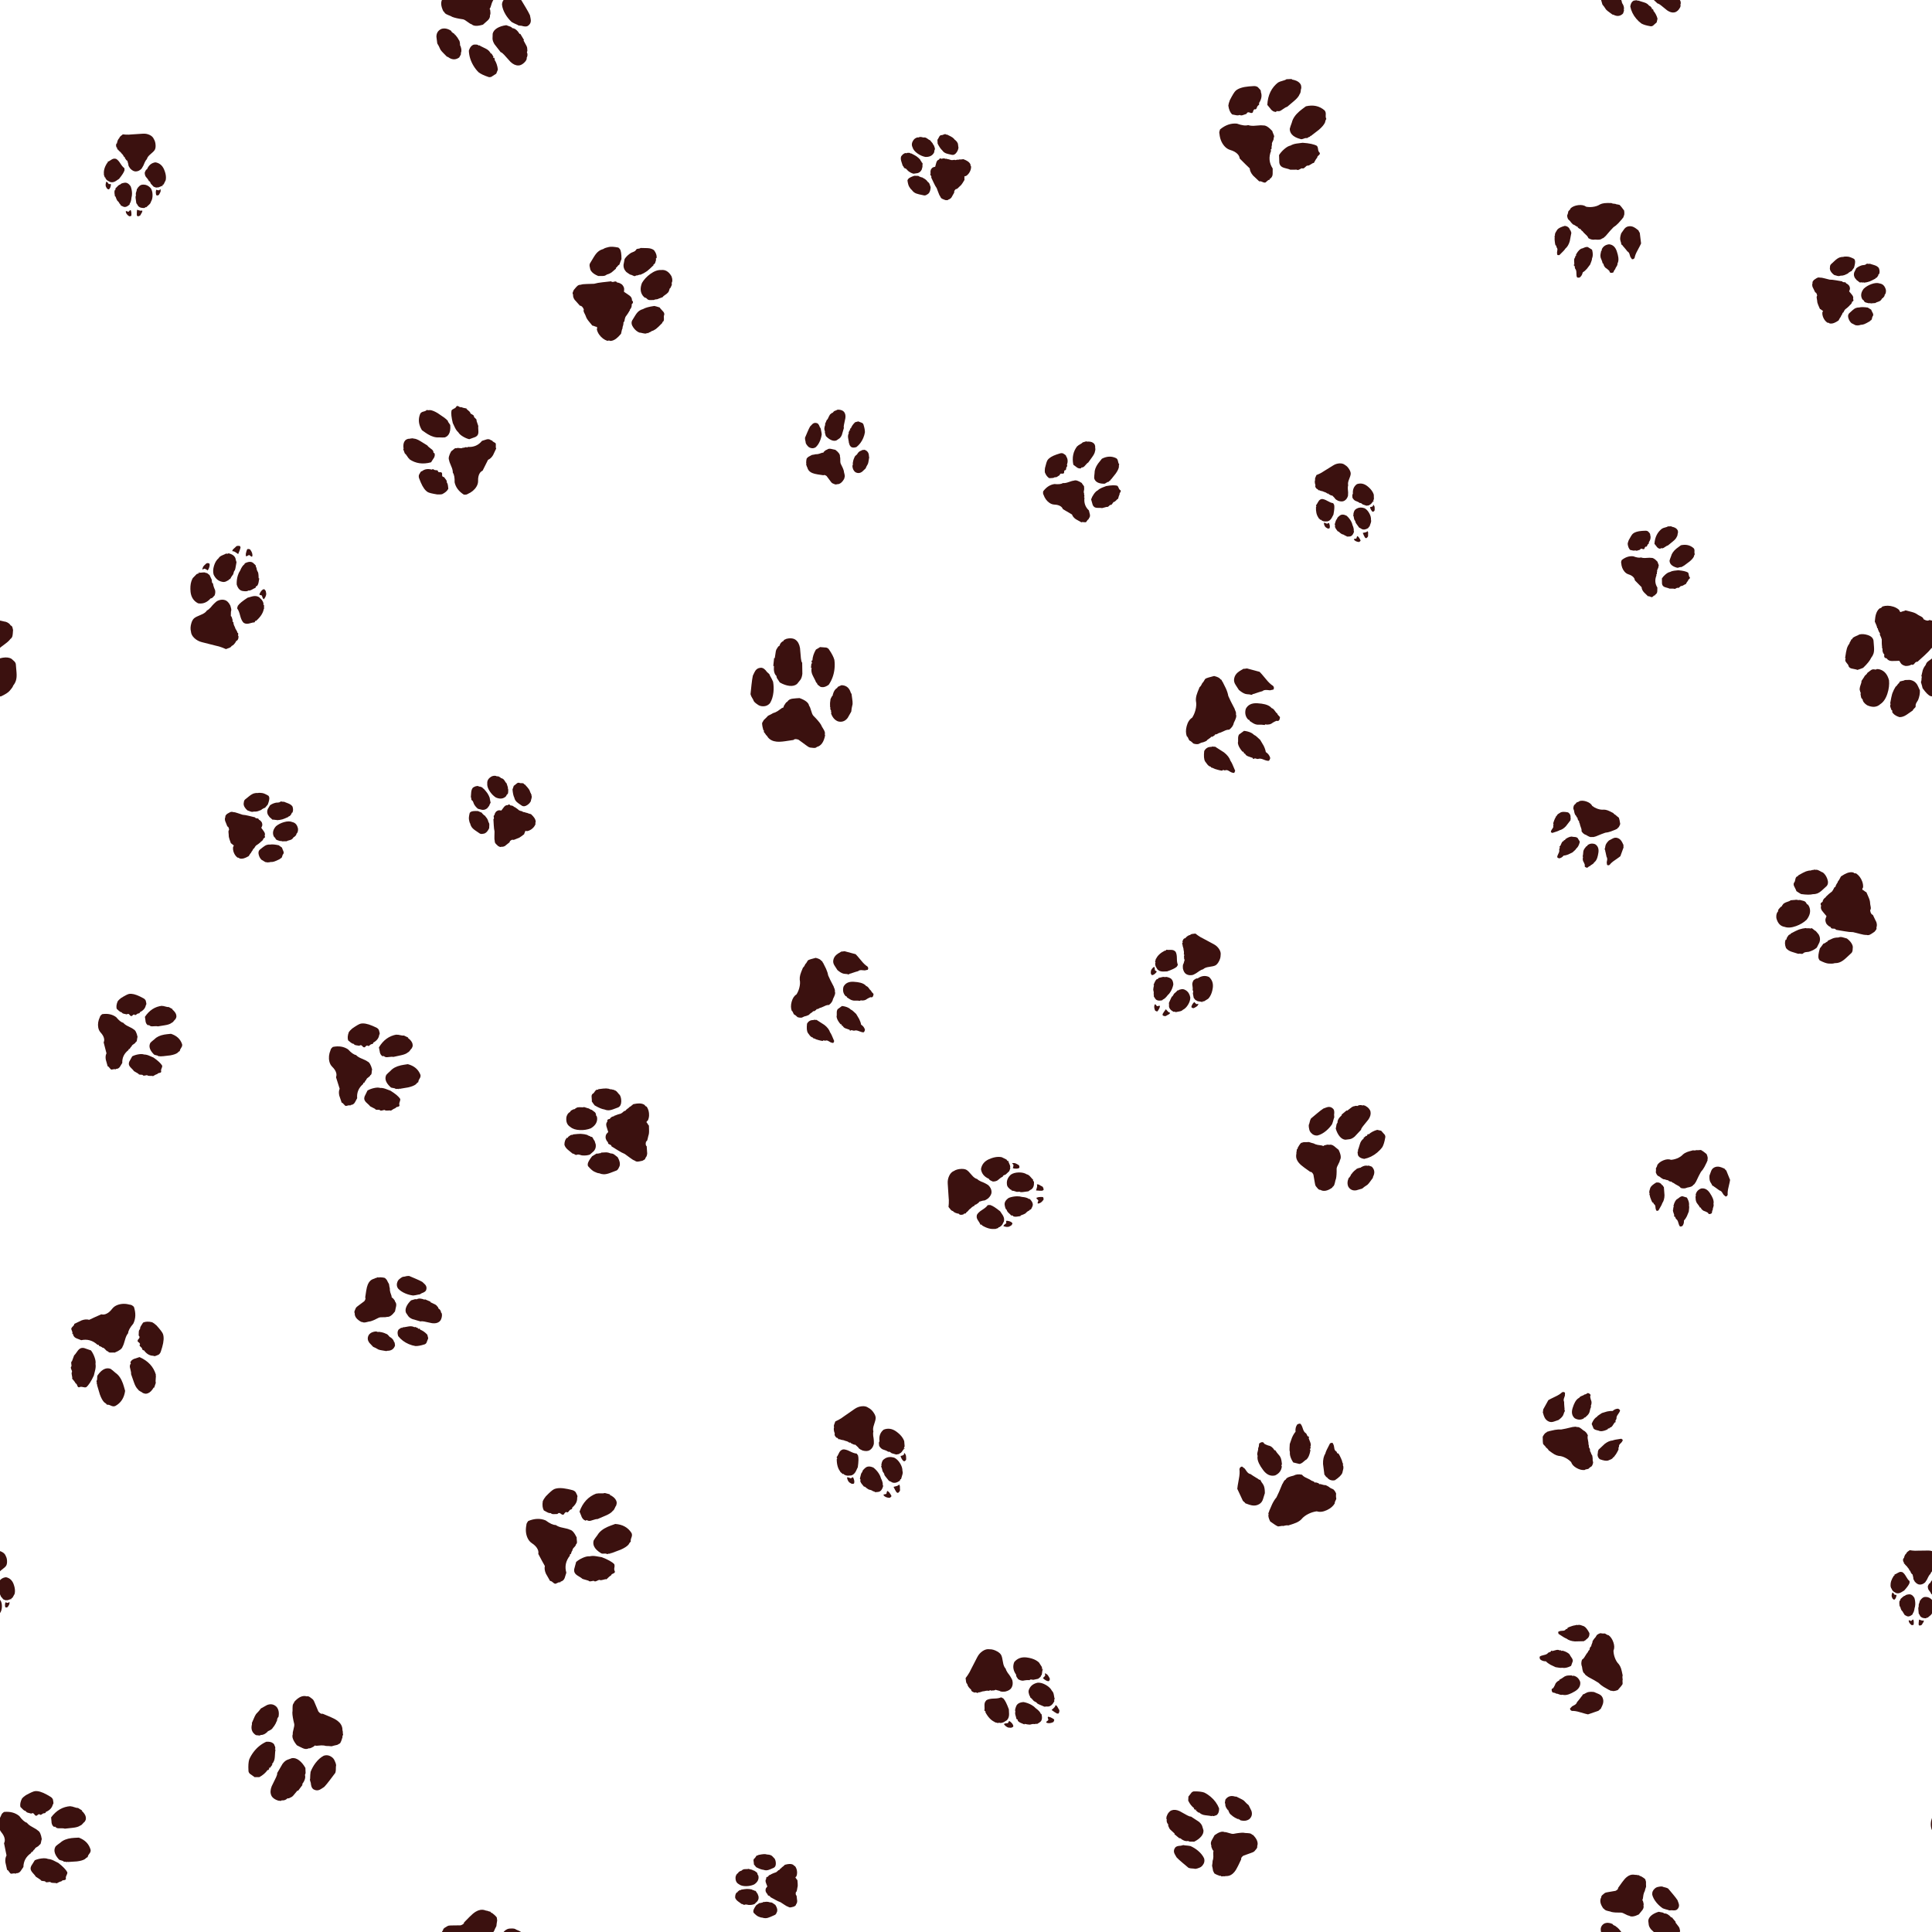
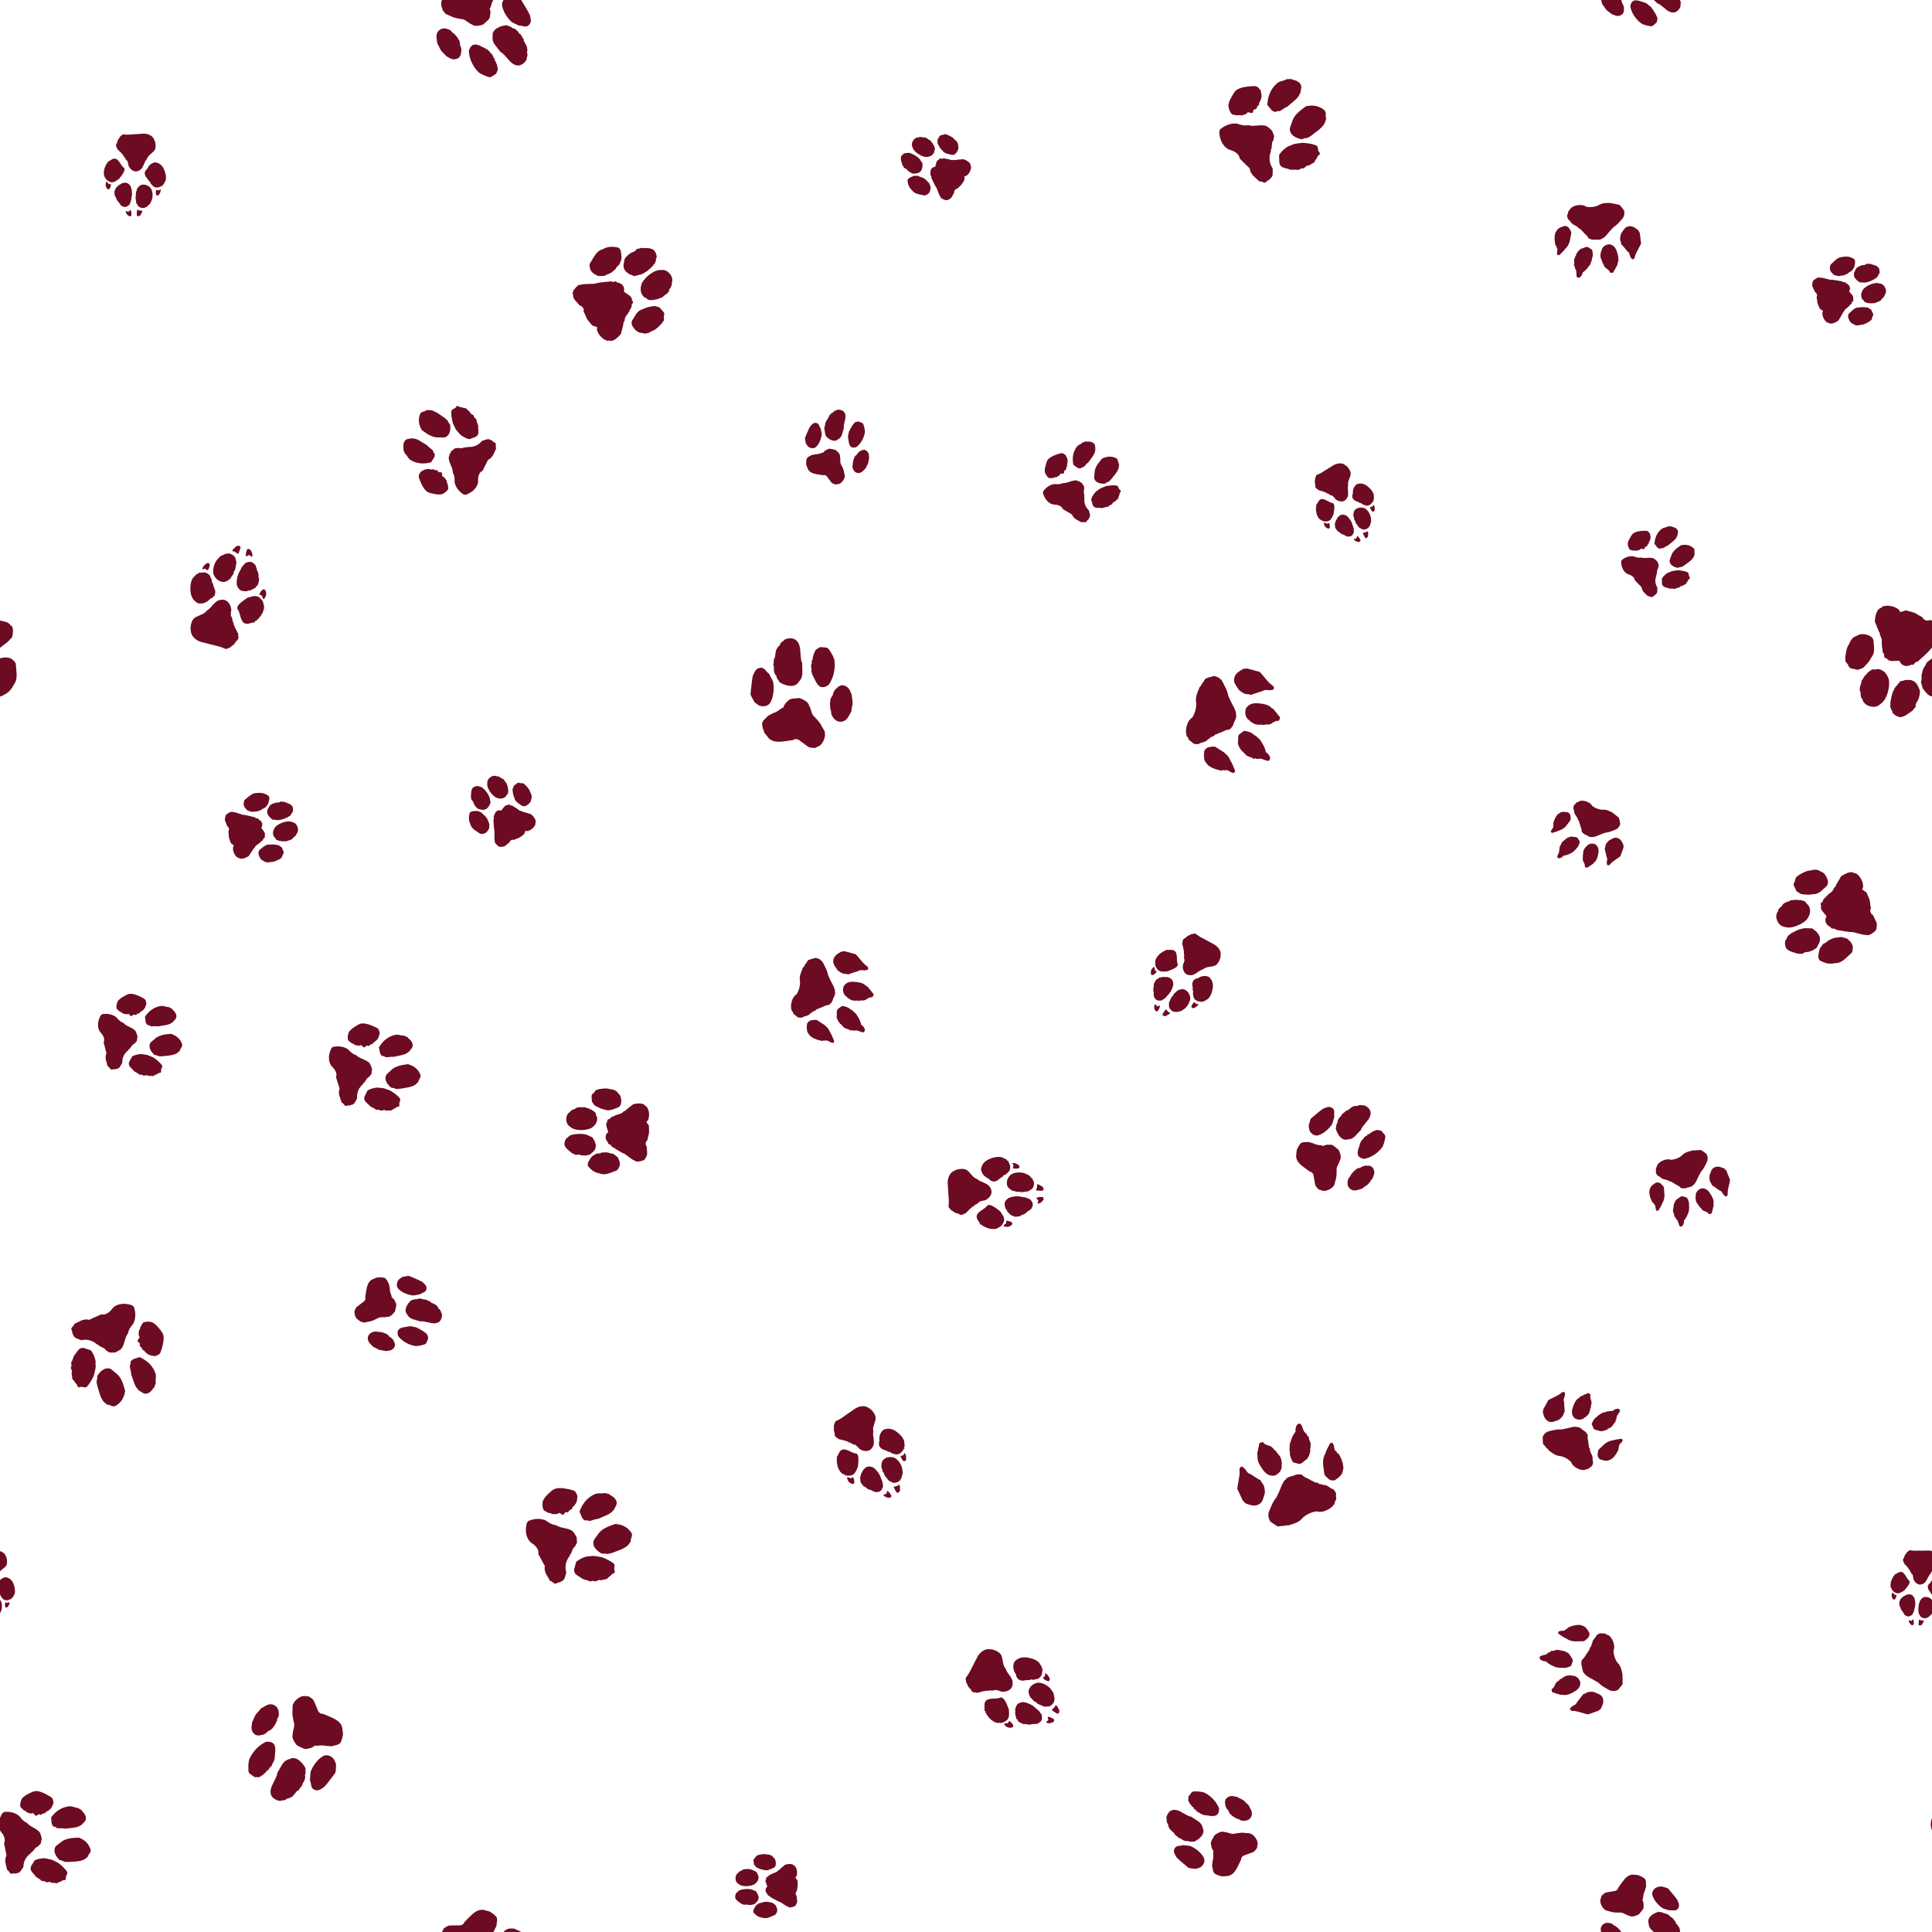
<svg xmlns="http://www.w3.org/2000/svg" xmlns:xlink="http://www.w3.org/1999/xlink" width="480" height="480" viewBox="0 0 480 480">
  <defs>
    <path id="a" transform="scale(0.001245 -0.001245) translate(-410.0 -398.3)" d="M326 22Q292 30 281 14Q206 7 218 7Q187 7 171 22Q159 23 153.0 32.0Q147 41 142 50Q132 88 132 97Q132 113 140 122Q146 142 167 171Q194 209 201 221Q211 249 233 287Q268 348 269 350Q281 351 286.5 369.0Q292 387 307 385Q318 400 346 409Q376 412 391 398Q396 394 405 386Q413 388 438.0 398.0Q463 408 476 408Q492 408 504 398Q523 403 528 386Q528 382 530 376Q552 365 558 335Q563 337 563.5 330.0Q564 323 566 323Q574 307 585 271Q592 259 611 240Q610 236 613 230Q623 224 637 206Q638 203 639.5 200.0Q641 197 645 199Q654 182 679 156Q688 119 688 97Q688 64 673 45Q667 44 664 38Q659 28 659 27Q624 2 577 2Q551 2 528 12Q527 12 521 20Q516 25 510 24Q507 19 495.0 12.0Q483 5 480 0Q483 0 432 -3Q402 -5 382 2Q377 4 351 8Q332 11 326 22ZM39 297Q39 299 15 354Q0 390 0 416Q0 437 8 458Q8 470 13 483Q21 504 22 506Q32 530 73 568Q82 571 91 571Q115 571 168 532Q176 518 195 491Q194 478 197.5 468.5Q201 459 201 448H206Q208 424 210 400Q210 377 201 354Q202 334 190.0 318.5Q178 303 168 288Q130 264 100 264Q92 264 84 266Q59 277 57 278Q43 286 39 297ZM643 299Q634 322 624 345Q612 374 612 395Q612 413 619 431Q622 464 654 524Q666 535 691 553Q700 552 717.0 554.5Q734 557 740 557Q759 557 767 544Q769 538 791 525Q809 514 805 496H810Q820 440 820 420Q820 396 813 379Q815 372 811.5 361.5Q808 351 810 343Q807 344 803 342Q803 341 810 340Q806 342 804.0 338.5Q802 335 803 331Q798 321 784 309Q767 295 762 288Q736 272 699 272Q657 272 643 299ZM434 554Q414 600 414 656Q414 717 441 750Q467 797 535 790Q573 780 583 757Q594 754 600.0 743.5Q606 733 611 723Q610 719 613 712Q616 712 619 706Q624 697 625 697Q631 689 632 670Q632 655 632 640Q632 631 635 625L625 589Q625 580 618.0 570.0Q611 560 611 551Q603 539 595 528Q586 513 573 510Q572 509 562.5 508.0Q553 507 552 501Q539 496 525 496Q471 496 434 554ZM183 554Q170 588 173 630Q173 632 176.5 644.5Q180 657 180 665Q180 671 177.5 677.0Q175 683 175 686Q175 690 181.5 701.0Q188 712 187 719Q204 742 222 765Q243 792 269 800Q312 801 336 779Q333 768 345 767Q352 758 360.0 747.5Q368 737 365 723H370Q373 700 376 677Q380 645 377 628Q378 620 370 584Q365 581 362.0 568.0Q359 555 353 551Q356 538 344 532Q324 520 324 520Q319 513 304 509Q283 502 281 501Q273 500 265 500Q239 500 217 518Q210 524 183 554Z" />
    <path id="b" transform="scale(0.001227 -0.001227) translate(-432.5 -392.5)" d="M153 48Q155 134 208 184Q265 216 278 246Q301 259 323 291Q349 328 362 338Q378 362 445 364Q449 361 474 353Q493 348 495 335Q504 331 511.5 311.0Q519 291 530 287Q534 277 552 263Q549 251 561 250Q600 175 680 164Q696 150 713.0 135.0Q730 120 730 97H736Q733 98 728 96Q728 93 730 88H736Q733 89 728 86Q728 86 736 85Q728 82 728 68Q728 44 728 44Q725 35 708.0 27.5Q691 20 688 11Q626 4 618 4Q579 4 555 22Q517 18 440 13Q424 24 404 24Q372 24 335 0Q311 -15 280 -15Q227 -15 178 20Q170 23 163 32Q153 47 153 48ZM50 228Q39 239 24 267Q-3 334 -3 355Q-3 398 42 460Q44 462 64 489Q76 506 94 511Q93 511 120 512Q135 512 140 504Q184 488 200 432Q213 428 210 414Q209 407 215.0 396.5Q221 386 221 382Q221 375 213 370Q213 358 224 344Q226 332 211.0 324.5Q196 317 196 308Q196 303 199 296Q193 282 188 269Q182 252 169 248Q165 235 151.5 224.5Q138 214 125 204Q91 201 50 228ZM631 276Q622 305 622 340Q622 379 634 399Q638 422 654 447Q668 468 682 489Q741 548 778 561Q790 561 805.5 550.0Q821 539 835 541Q847 540 846.5 521.0Q846 502 853 500Q855 481 868 449Q868 448 865.5 446.0Q863 444 863.5 442.0Q864 440 859 417Q856 398 848 394Q846 390 847 367Q847 350 837 348Q834 344 830 324Q827 309 817 307Q805 293 783 267Q774 264 746 244Q724 228 707 228Q693 228 679 237ZM526 484Q515 499 498 531Q469 571 469 638Q469 659 473 706Q516 788 598 800Q616 801 632.5 784.0Q649 767 662 765Q664 753 677 737Q689 711 689 661Q689 647 684 576Q683 576 680 574L684 568Q677 555 677 541Q668 536 662.5 519.0Q657 502 649 497Q606 467 572 467Q546 467 526 484ZM256 474Q168 558 175 666H177Q177 676 188.0 697.5Q199 719 200 732Q209 744 228 767Q228 765 230 763Q266 793 295 793Q304 793 312.0 791.0Q320 789 335 776Q338 769 350.0 756.5Q362 744 364 732Q377 709 376 661Q375 582 375 587Q369 577 366 543Q364 513 353 508V504Q347 505 346 501Q346 501 346 492Q346 486 342 486Q330 473 302 472Q312 473 256 474Z" />
    <path id="c" transform="scale(0.001249 -0.001249) translate(-298.5 -400.2)" d="M108 54Q92 80 92 118Q92 144 101.0 159.0Q110 174 144 201Q173 224 179 247Q190 257 200 278Q213 312 232 339Q258 365 289 365Q315 365 342 336Q343 333 354 317Q361 305 360 293L369 260Q377 258 383.0 247.0Q389 236 393 233Q392 230 392 228Q392 224 399.0 221.0Q406 218 405 212Q410 201 426 185Q429 178 441.0 168.5Q453 159 456 151Q464 150 465.0 143.5Q466 137 467 130H471Q481 104 470 90H467Q460 52 443 39Q441 28 429.5 19.5Q418 11 408 3Q381 7 347 7Q365 7 214 0Q179 -2 148.5 13.0Q118 28 108 54ZM401 329Q397 332 398 340Q398 354 398 354H399Q406 379 452 434Q467 444 483 454Q503 466 521 466Q529 466 537 464Q555 454 563 450Q576 441 582 429Q584 429 585 420Q585 415 591 417Q594 407 600 387H598Q604 339 567 280Q562 281 561 278Q561 278 561 271Q561 267 558 266Q550 264 527 249Q509 237 494 237Q487 237 479 239Q458 250 437.5 284.0Q417 318 401 329ZM15 348Q-3 391 -3 426Q-3 441 0 455L18 490Q19 495 26.0 498.5Q33 502 33 505Q33 508 30 511L34 513Q35 507 36 507Q42 515 45 513Q71 525 82 525Q82 524 84 522Q87 525 92 525Q96 525 105.0 521.0Q114 517 118 516Q126 506 145 486Q148 478 151.5 470.0Q155 462 163 461Q170 443 193 417Q203 400 202 377Q198 368 193.0 358.0Q188 348 179 345Q153 287 97 280Q40 290 15 348ZM552 483Q550 484 544.0 483.0Q538 482 535 483Q532 484 532 489Q536 522 552 534H561Q561 531 566.0 529.5Q571 528 574.5 520.0Q578 512 582 505Q587 484 576 459Q569 461 563 469Q555 481 552 483ZM341 508Q329 542 329 577Q329 600 335 618Q339 659 353 676V683Q379 708 400 708Q409 708 417 704Q419 703 433 696Q443 692 443 682Q447 682 449.5 677.0Q452 672 453 671Q457 660 474 644Q481 632 490 604H495Q497 588 499 572Q501 555 495 541Q490 542 489 538Q489 538 489 530Q489 525 485.0 522.5Q481 520 467.5 505.5Q454 491 441 489Q436 478 402 473Q368 467 341 508ZM147 529Q130 555 130 596Q130 636 147 662Q150 677 167 691Q191 711 194 715Q197 713 199 713Q201 713 205.0 717.0Q209 721 212 721Q257 723 274 697Q275 692 289 673Q289 671 293 640Q296 621 295 606Q293 606 292 604Q291 595 292 576Q282 549 280 532Q275 534 274.0 529.5Q273 525 271 525L272 523Q264 515 256 507Q245 497 232 495Q225 494 217 494Q178 494 147 529ZM51 562Q54 573 66 592Q72 604 91 601Q98 593 98 574Q98 556 93 546Q68 556 60 549L58 543Q52 541 51 545Q50 547 51.0 553.5Q52 560 51 562ZM233 745Q232 748 232 751Q232 760 247 782Q251 797 272 800Q279 802 281.0 798.0Q283 794 286 790Q287 770 283 737Q278 738 265.5 742.5Q253 747 245 747Q239 747 233 745ZM339 758Q337 779 339 793Q343 799 360 799Q391 778 393 752Q391 748 387 748Q387 748 368 755Q363 754 357.0 746.0Q351 738 344 740Z" />
    <path id="d" transform="scale(0.001217 -0.001217) translate(-487.0 -389.0)" d="M570 7Q535 18 497 18Q447 18 411 0Q389 -8 359 -8Q337 -8 280 0Q274 6 259 10Q236 15 236 15Q230 21 215 24Q196 29 191 32Q176 48 146 103Q145 155 161 168Q159 176 168.0 182.5Q177 189 178 193Q203 215 229 238Q261 264 290 277Q325 304 389 364Q394 366 410 379Q423 389 436 389Q445 398 466 398Q483 398 516 391Q553 394 589 366Q593 345 615 321Q639 293 645 280Q656 270 657 268Q663 261 664 252Q673 252 680 244Q691 233 693 232Q693 228 695 222Q705 220 718.5 206.5Q732 193 742 191Q751 182 764 163Q770 147 791 125Q800 104 798 79Q792 70 783 49Q784 36 767.5 24.5Q751 13 750 4Q714 -22 658 -22Q601 -22 570 7ZM785 249Q779 252 778.0 264.5Q777 277 774 280Q789 327 804 374Q827 428 864 452Q875 468 942 518Q944 516 953.5 516.0Q963 516 964.0 509.5Q965 503 965 495Q965 485 960.0 469.0Q955 453 955 446Q955 434 963 424Q962 417 964 404H970Q974 394 974 374Q974 344 974 342H972Q974 340 974 336Q974 332 971.5 321.0Q969 310 969 303Q969 298 970 293H964Q965 273 952 255Q941 241 929 226Q906 204 839 194Q794 205 785 249ZM11 348Q11 355 6.0 364.0Q1 373 0 378V499Q8 514 50 573Q83 618 93 652Q104 670 125 665Q135 644 140 636Q144 608 147 598Q153 578 166 570Q177 550 200 516Q207 508 217 488H222Q226 484 226 461Q227 451 230 447H228Q231 437 231 426Q231 399 211 357Q193 336 174 316Q151 290 121 288Q87 285 57 306Q44 314 11 348ZM564 501Q561 518 561 536Q561 575 576 600Q578 616 589 635Q605 666 606 667Q628 689 649 711Q676 735 701 746Q713 783 744 800Q766 800 772 793Q778 778 773.5 745.0Q769 712 779 697Q783 693 783 682Q783 666 783 666Q784 658 791 656V645H785Q784 622 781.5 598.0Q779 574 764 564Q766 561 766 558Q766 554 759.0 551.0Q752 548 752 543Q752 540 753 536Q735 511 725 502Q708 484 686 475Q675 475 656.0 469.0Q637 463 626 463Q617 463 609 465Q594 476 564 501ZM286 553Q277 596 277 626Q277 669 295 693Q295 709 311.0 727.0Q327 745 329 755Q338 760 344 771Q355 788 355 789Q373 793 384 789Q398 784 396 768Q403 757 422 738Q452 718 456 673H462Q464 649 477 606Q478 598 478 590Q478 569 462 527Q457 528 455.0 523.0Q453 518 454 512Q425 464 364 464Q302 477 286 553Z" />
    <path id="e" transform="scale(0.001239 -0.001239) translate(-388.0 -403.5)" d="M541 10Q588 27 594 105Q591 106 591 112Q591 121 591 121Q588 135 575 151Q559 171 555 180Q536 205 489 243Q479 253 469.0 279.0Q459 305 450 314Q441 347 372 364Q346 360 319.5 354.0Q293 348 283 327Q275 323 269.5 311.5Q264 300 259 290Q260 287 260 285Q260 281 254.0 278.5Q248 276 246 274Q232 261 218 249Q200 235 185 230Q174 221 149 206Q140 193 120 170Q117 163 110 147Q111 135 116 119Q120 107 125 94Q129 94 130 90Q130 87 130 83Q130 79 133 78Q139 73 149 60Q156 56 165 44Q190 18 233 18Q259 18 298 28Q329 36 360 44Q368 57 397 50Q417 39 457 15Q459 14 473 6Q484 0 492 0Q506 0 519 0Q535 1 541 10ZM750 253Q757 270 772 303Q771 324 776 361Q775 378 769 400Q760 435 760 437Q754 441 747 458Q724 498 677 494Q675 492 660 484Q649 479 648 471Q626 456 620 418H615Q618 418 622 416Q602 382 606 369Q604 351 609 321Q610 319 612 317Q611 315 611 314Q612 308 614.0 301.5Q616 295 622 295L615 290Q621 291 622 284Q622 278 622 272Q643 229 680 219Q686 218 692 218Q729 218 750 253ZM154 303Q171 339 171 388Q171 427 160 466Q151 483 130 512Q129 519 119.0 525.5Q109 532 107 534Q82 562 63 562Q57 562 50 560Q29 555 18 535Q14 528 3 496Q0 469 0 426Q0 358 0 355Q6 338 26 313Q29 299 62 282Q77 273 95 273Q134 273 154 303ZM364 502Q374 520 374 549Q374 551 364 632Q359 636 356 646Q352 663 351 664Q344 703 336 741Q324 784 295 800Q283 807 265 807Q245 807 223 798Q222 796 214.5 792.5Q207 789 207 782Q183 768 180 742Q169 736 165 722Q156 711 156 686Q154 648 154 645H149V585H154Q155 530 181 512Q182 499 194 487Q208 471 211 466Q252 448 287 448Q322 448 342 468Q349 479 364 502ZM581 487Q612 544 612 612Q612 647 604 679Q592 710 557 751Q548 765 526 766Q543 765 486 764Q477 756 457 742Q437 698 439 657H434V641Q437 642 440 640Q440 635 439 635H434V601H439Q436 570 455 542Q483 500 486 492Q489 494 491.5 491.5Q494 489 492 486Q499 476 521 465Q528 464 533 464Q555 464 581 487Z" />
  </defs>
-   <g fill="#3b110f">
+   <g fill="#6c0b22">
    <use xlink:href="#a" transform="translate(155.4 72.4) rotate(54) scale(23.5)" />
    <use xlink:href="#b" transform="translate(34.8 257.2) rotate(80) scale(19.8)" />
    <use xlink:href="#c" transform="translate(33.5 43.5) rotate(179) scale(20.5)" />
    <use xlink:href="#d" transform="translate(396.9 59.4) rotate(173) scale(17.9)" />
    <use xlink:href="#e" transform="translate(301.2 454.9) rotate(310) scale(22.5)" />
    <use xlink:href="#a" transform="translate(190.4 -11.4) rotate(269) scale(15.6)" />
    <use xlink:href="#a" transform="translate(190.4 468.6) rotate(269) scale(15.6)" />
    <use xlink:href="#b" transform="translate(412.1 139.0) rotate(50) scale(16.9)" />
    <use xlink:href="#c" transform="translate(56.5 148.1) rotate(17) scale(25.6)" />
    <use xlink:href="#d" transform="translate(306.7 178.8) rotate(105) scale(22.1)" />
    <use xlink:href="#e" transform="translate(98.9 326.6) rotate(113) scale(20.6)" />
    <use xlink:href="#a" transform="translate(150.8 281.1) rotate(272) scale(20.9)" />
    <use xlink:href="#b" transform="translate(143.9 381.3) rotate(66) scale(24.1)" />
    <use xlink:href="#c" transform="translate(252.1 420.1) rotate(120) scale(24.5)" />
    <use xlink:href="#d" transform="translate(320.7 367.0) rotate(335) scale(22.4)" />
    <use xlink:href="#e" transform="translate(333.7 285.3) rotate(50) scale(22.5)" />
    <use xlink:href="#a" transform="translate(453.4 227.6) rotate(250) scale(23.6)" />
    <use xlink:href="#b" transform="translate(29.1 336.7) rotate(160) scale(23.4)" />
    <use xlink:href="#c" transform="translate(-3.3 394.5) rotate(182) scale(18.7)" />
    <use xlink:href="#c" transform="translate(476.7 394.5) rotate(182) scale(18.7)" />
    <use xlink:href="#d" transform="translate(393.3 414.7) rotate(251) scale(18.6)" />
    <use xlink:href="#e" transform="translate(199.3 172.2) rotate(6) scale(26.5)" />
    <use xlink:href="#a" transform="translate(459.7 72.4) rotate(70) scale(17.3)" />
    <use xlink:href="#b" transform="translate(111.3 112.0) rotate(301) scale(21.3)" />
    <use xlink:href="#c" transform="translate(247.4 296.4) rotate(89) scale(23.8)" />
    <use xlink:href="#d" transform="translate(419.7 294.8) rotate(158) scale(16.9)" />
    <use xlink:href="#e" transform="translate(407.5 -3.3) rotate(140) scale(21.1)" />
    <use xlink:href="#e" transform="translate(407.5 476.7) rotate(140) scale(21.1)" />
    <use xlink:href="#a" transform="translate(232.2 41.2) rotate(305) scale(16.3)" />
    <use xlink:href="#b" transform="translate(11.1 456.5) rotate(83) scale(21.9)" />
    <use xlink:href="#b" transform="translate(491.1 456.5) rotate(83) scale(21.9)" />
    <use xlink:href="#c" transform="translate(334.2 125.3) rotate(151) scale(19.8)" />
    <use xlink:href="#d" transform="translate(392.8 355.1) rotate(29) scale(17.9)" />
    <use xlink:href="#e" transform="translate(72.6 434.3) rotate(217) scale(25.5)" />
    <use xlink:href="#a" transform="translate(124.5 201.1) rotate(327) scale(16.7)" />
    <use xlink:href="#b" transform="translate(268.9 119.3) rotate(35) scale(18.6)" />
    <use xlink:href="#c" transform="translate(294.0 242.7) rotate(211) scale(21.7)" />
    <use xlink:href="#d" transform="translate(207.1 247.5) rotate(105) scale(19.4)" />
    <use xlink:href="#e" transform="translate(120.2 7.4) rotate(149) scale(24.5)" />
    <use xlink:href="#e" transform="translate(120.2 487.4) rotate(149) scale(24.5)" />
    <use xlink:href="#a" transform="translate(-8.4 164.5) rotate(198) scale(25.8)" />
    <use xlink:href="#a" transform="translate(471.6 164.5) rotate(198) scale(25.8)" />
    <use xlink:href="#b" transform="translate(316.5 31.7) rotate(49) scale(24.6)" />
    <use xlink:href="#c" transform="translate(216.4 361.3) rotate(148) scale(23.4)" />
    <use xlink:href="#d" transform="translate(394.6 207.6) rotate(200) scale(15.6)" />
    <use xlink:href="#e" transform="translate(208.2 111.1) rotate(23) scale(17.6)" />
    <use xlink:href="#a" transform="translate(65.2 205.7) rotate(74) scale(17.3)" />
    <use xlink:href="#b" transform="translate(93.1 265.2) rotate(77) scale(21.3)" />
  </g>
</svg>
